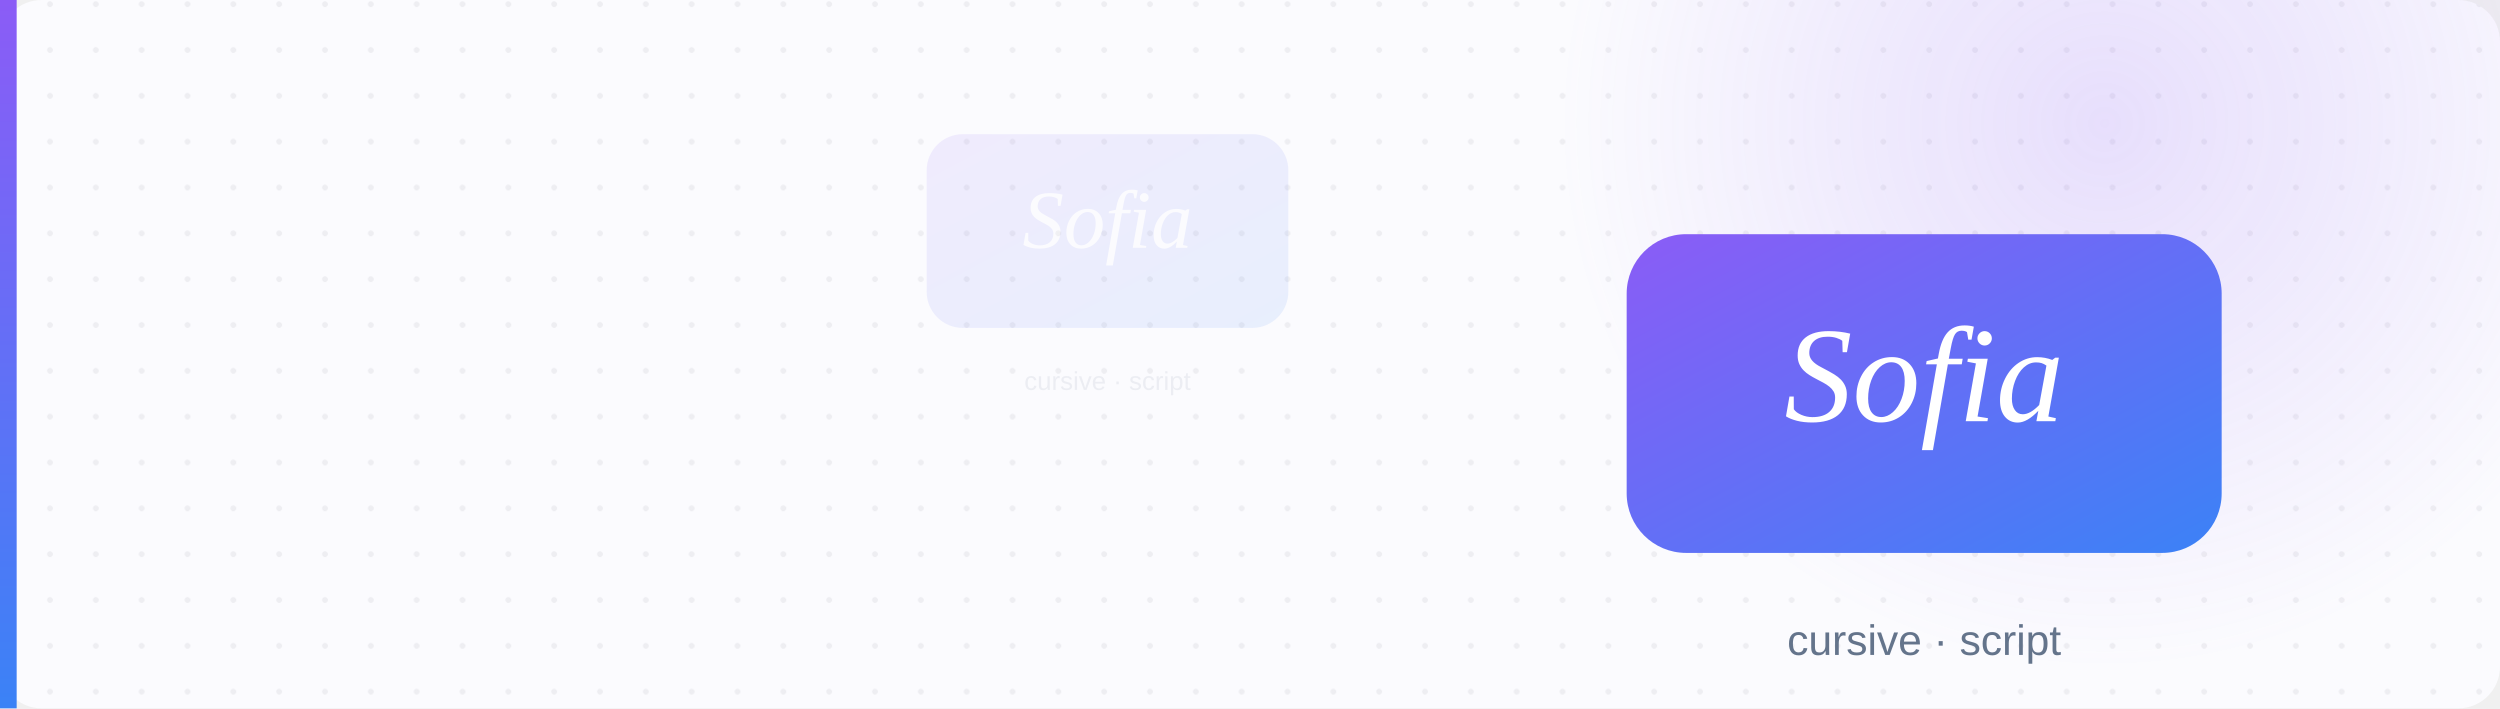
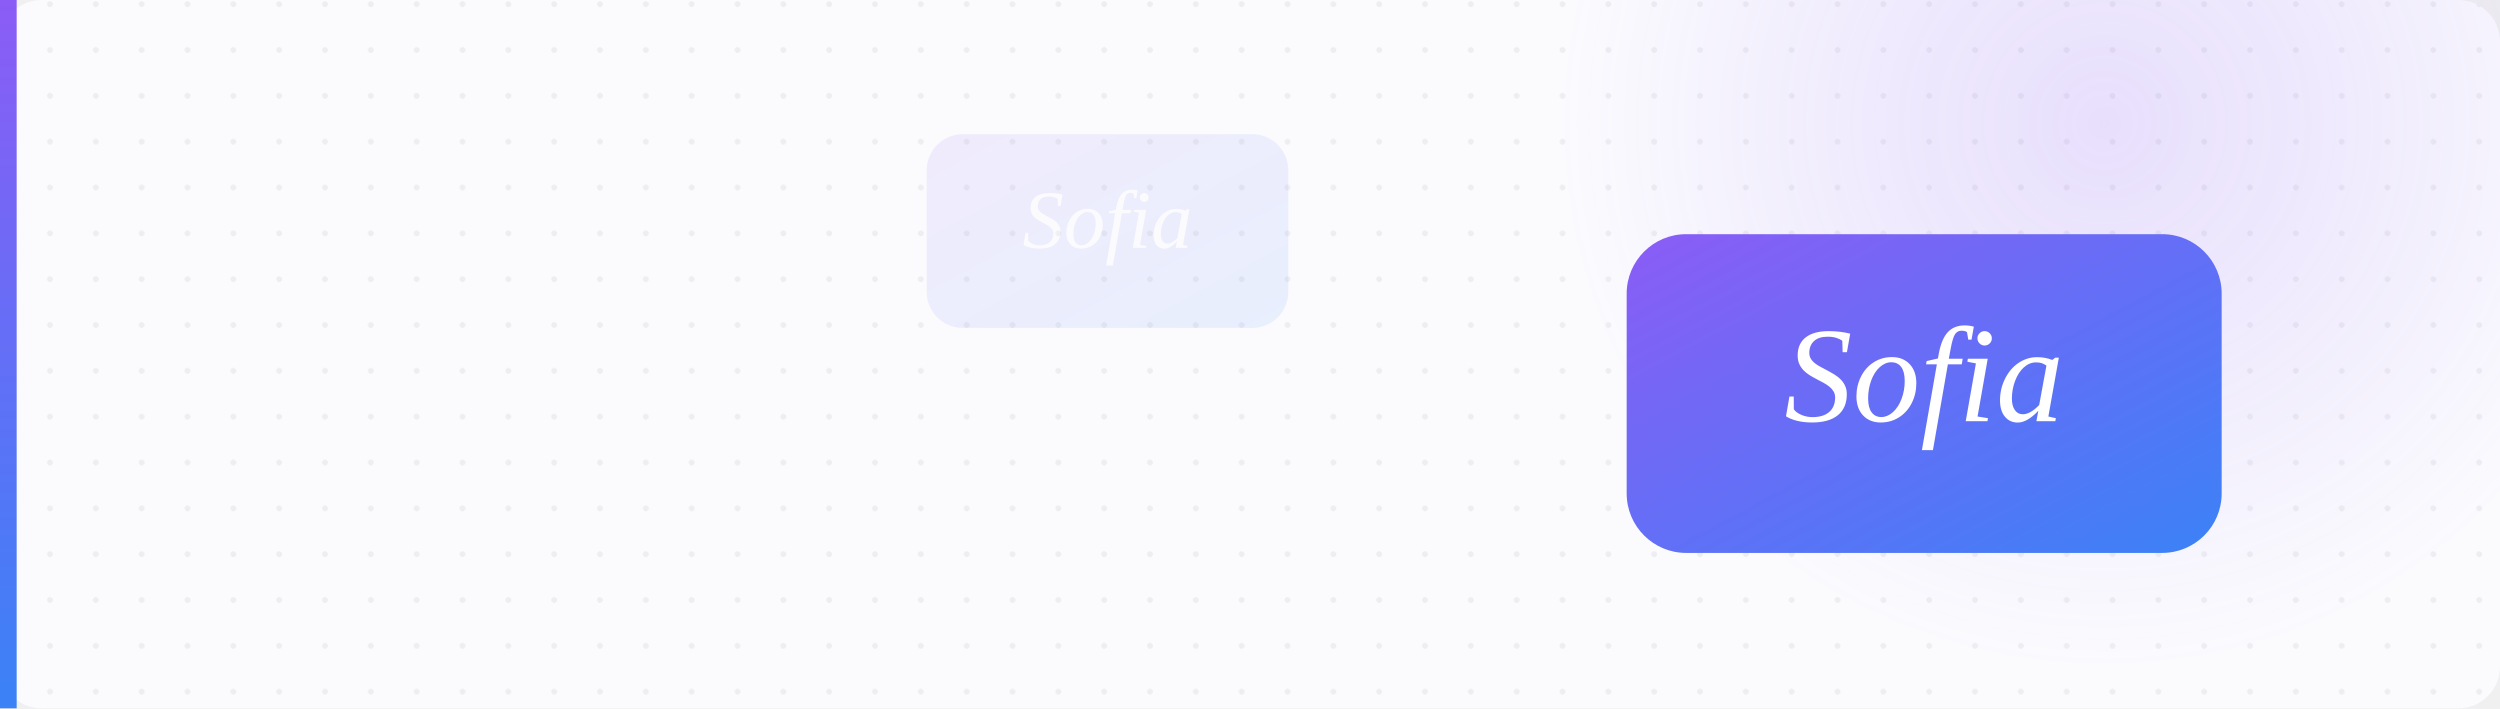
<svg xmlns="http://www.w3.org/2000/svg" viewBox="0 0 1200 340" width="1200" height="340" role="img">
  <defs>
    <linearGradient id="ghzhtwshuf" x1="0" y1="0" x2="1" y2="1">
      <stop offset="0" stop-color="#8b5cf6" />
      <stop offset="1" stop-color="#3b82f6" />
    </linearGradient>
    <linearGradient id="gvhzhtwshuf" x1="0" y1="0" x2="0" y2="1">
      <stop offset="0" stop-color="#8b5cf6" />
      <stop offset="1" stop-color="#3b82f6" />
    </linearGradient>
    <radialGradient id="glowhzhtwshuf" cx="0.5" cy="0.5" r="0.5">
      <stop offset="0" stop-color="#8b5cf6" stop-opacity="0.18" />
      <stop offset="1" stop-color="#8b5cf6" stop-opacity="0" />
    </radialGradient>
    <pattern id="dotshzhtwshuf" width="22" height="22" patternUnits="userSpaceOnUse">
      <circle cx="2" cy="2" r="1.4" fill="#1a1a2e" opacity="0.06" />
    </pattern>
  </defs>
  <rect width="1200" height="340" rx="20" fill="#FBFBFE" />
  <rect width="1200" height="340" rx="20" fill="url(#dotshzhtwshuf)" />
  <circle cx="1010" cy="60" r="260" fill="url(#glowhzhtwshuf)" />
  <rect x="0" y="0" width="8" height="340" fill="url(#gvhzhtwshuf)" />
  <g transform="translate(740 -10) scale(1.02)">
    <text x="180" y="208" font-family="Georgia, 'Liberation Serif', 'DejaVu Serif', serif" font-size="104" font-weight="400" font-style="italic" fill="url(#ghzhtwshuf)" text-anchor="middle" opacity="0.12">Sofia</text>
    <rect x="40" y="120" width="280" height="150" rx="28" fill="url(#ghzhtwshuf)" />
    <g transform="rotate(0 180 195)">
      <text x="180" y="208" font-family="Georgia, 'Liberation Serif', 'DejaVu Serif', serif" font-size="64" font-weight="400" font-style="italic" text-decoration="none" letter-spacing="0" fill="#fff" text-anchor="middle">Sofia</text>
    </g>
-     <text x="180" y="318" font-family="Liberation Sans, DejaVu Sans, sans-serif" font-size="20" fill="#64748b" text-anchor="middle">cursive · script</text>
  </g>
  <g transform="translate(420 -10) scale(0.62)" opacity="0.10">
    <text x="180" y="208" font-family="Georgia, 'Liberation Serif', 'DejaVu Serif', serif" font-size="104" font-weight="400" font-style="italic" fill="url(#ghzhtwshuf)" text-anchor="middle" opacity="0.12">Sofia</text>
    <rect x="40" y="120" width="280" height="150" rx="28" fill="url(#ghzhtwshuf)" />
    <g transform="rotate(0 180 195)">
      <text x="180" y="208" font-family="Georgia, 'Liberation Serif', 'DejaVu Serif', serif" font-size="64" font-weight="400" font-style="italic" text-decoration="none" letter-spacing="0" fill="#fff" text-anchor="middle">Sofia</text>
    </g>
-     <text x="180" y="318" font-family="Liberation Sans, DejaVu Sans, sans-serif" font-size="20" fill="#64748b" text-anchor="middle">cursive · script</text>
  </g>
</svg>
